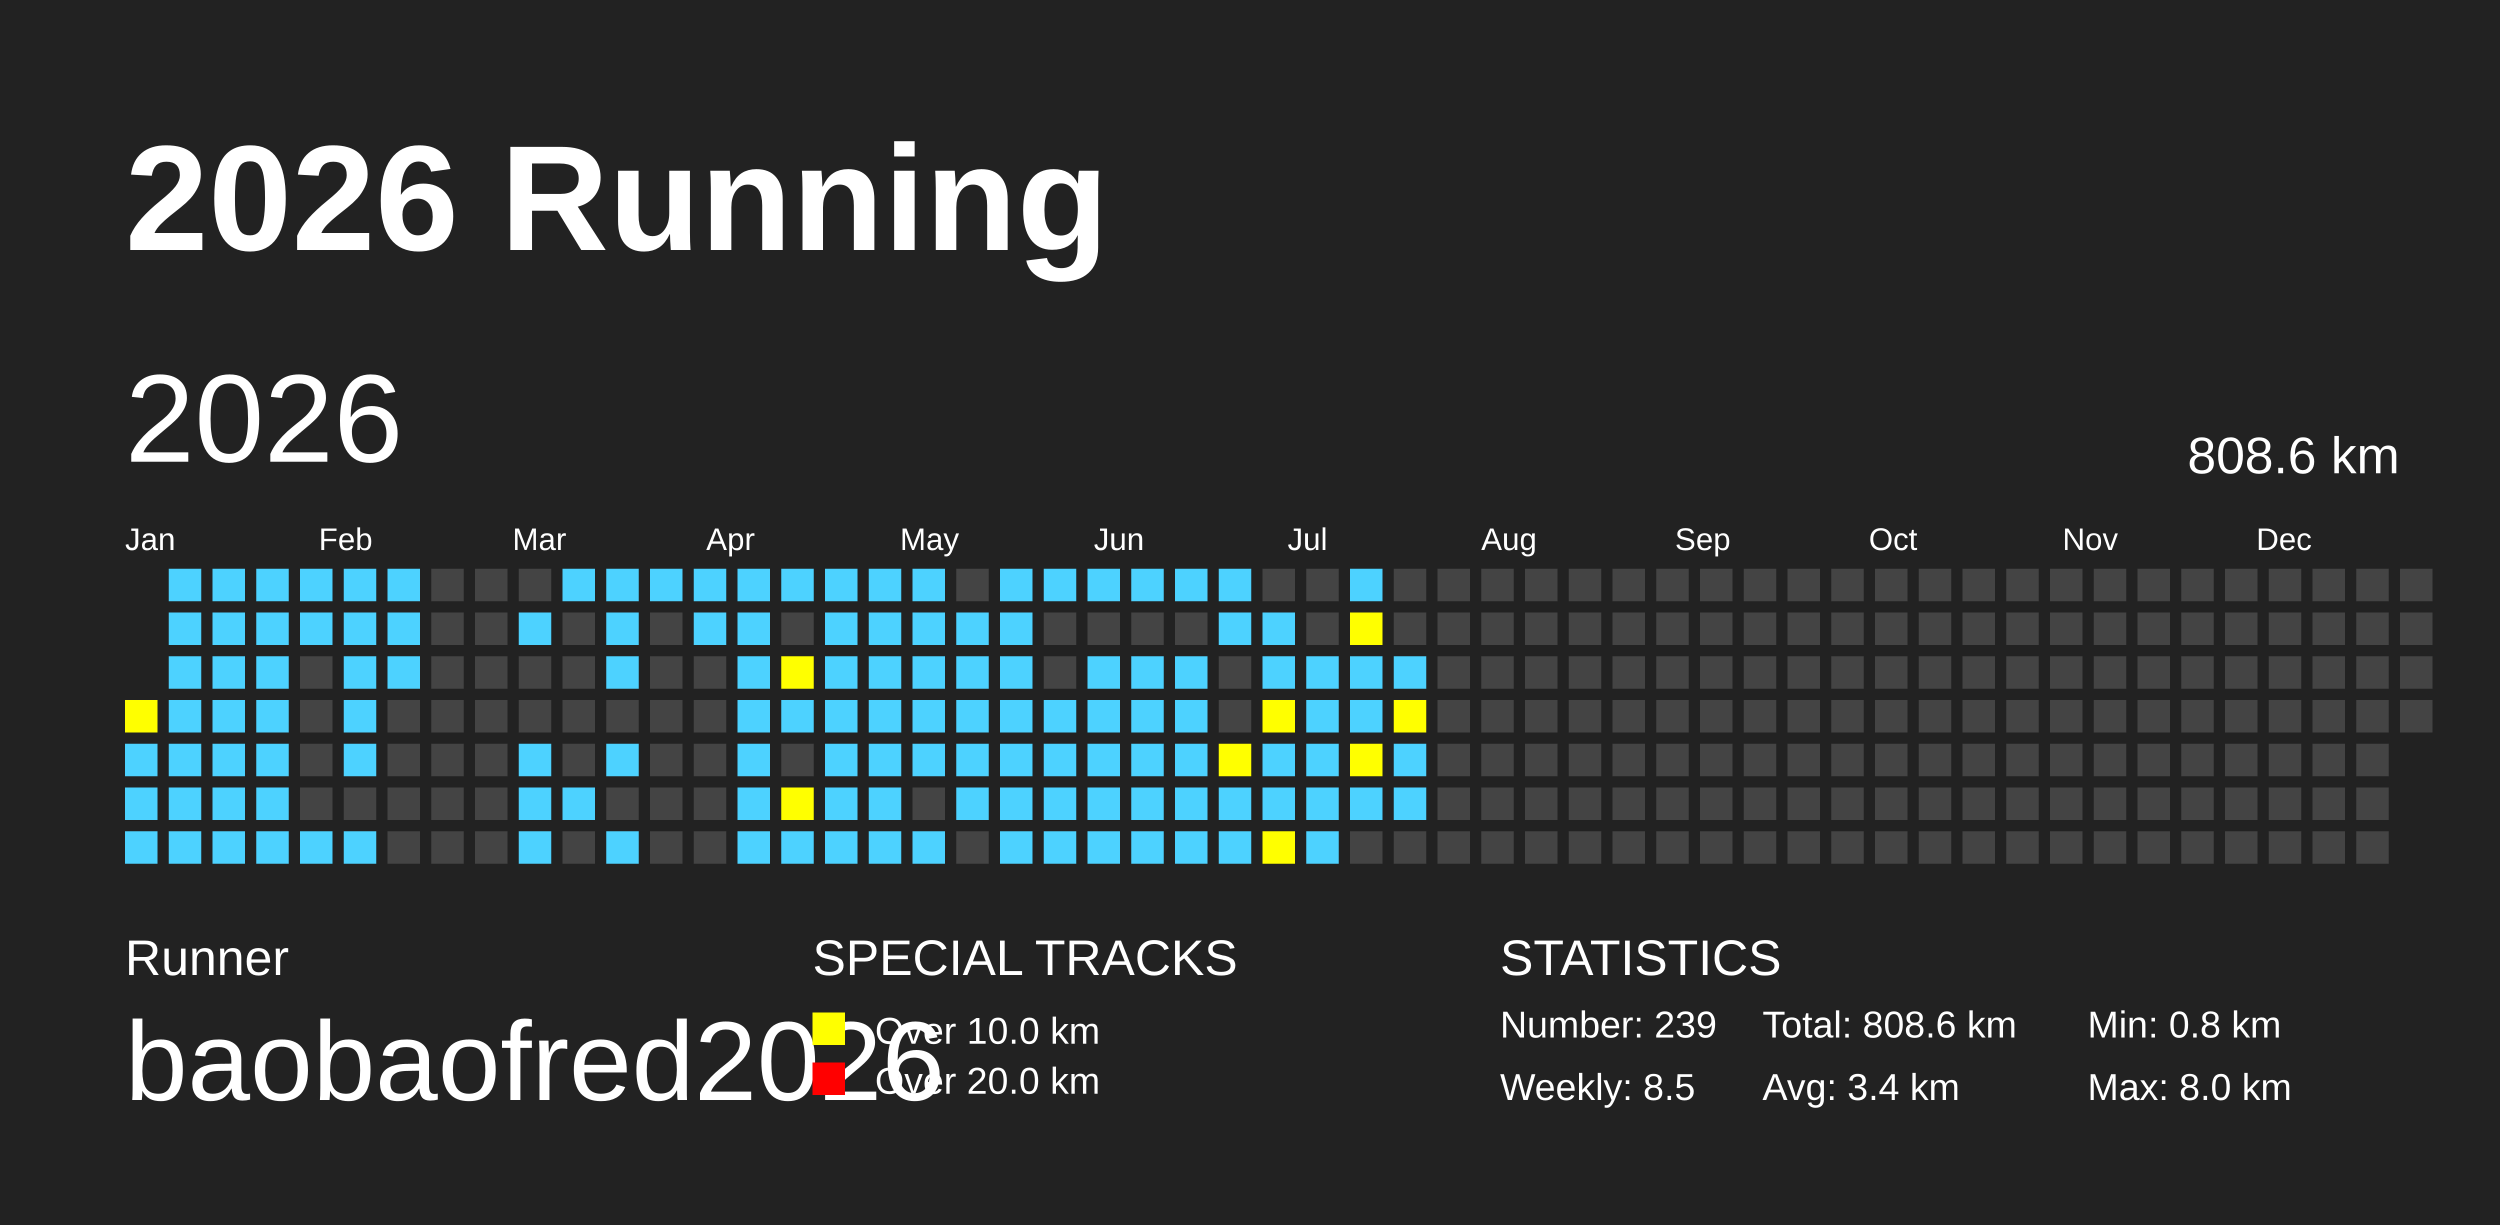
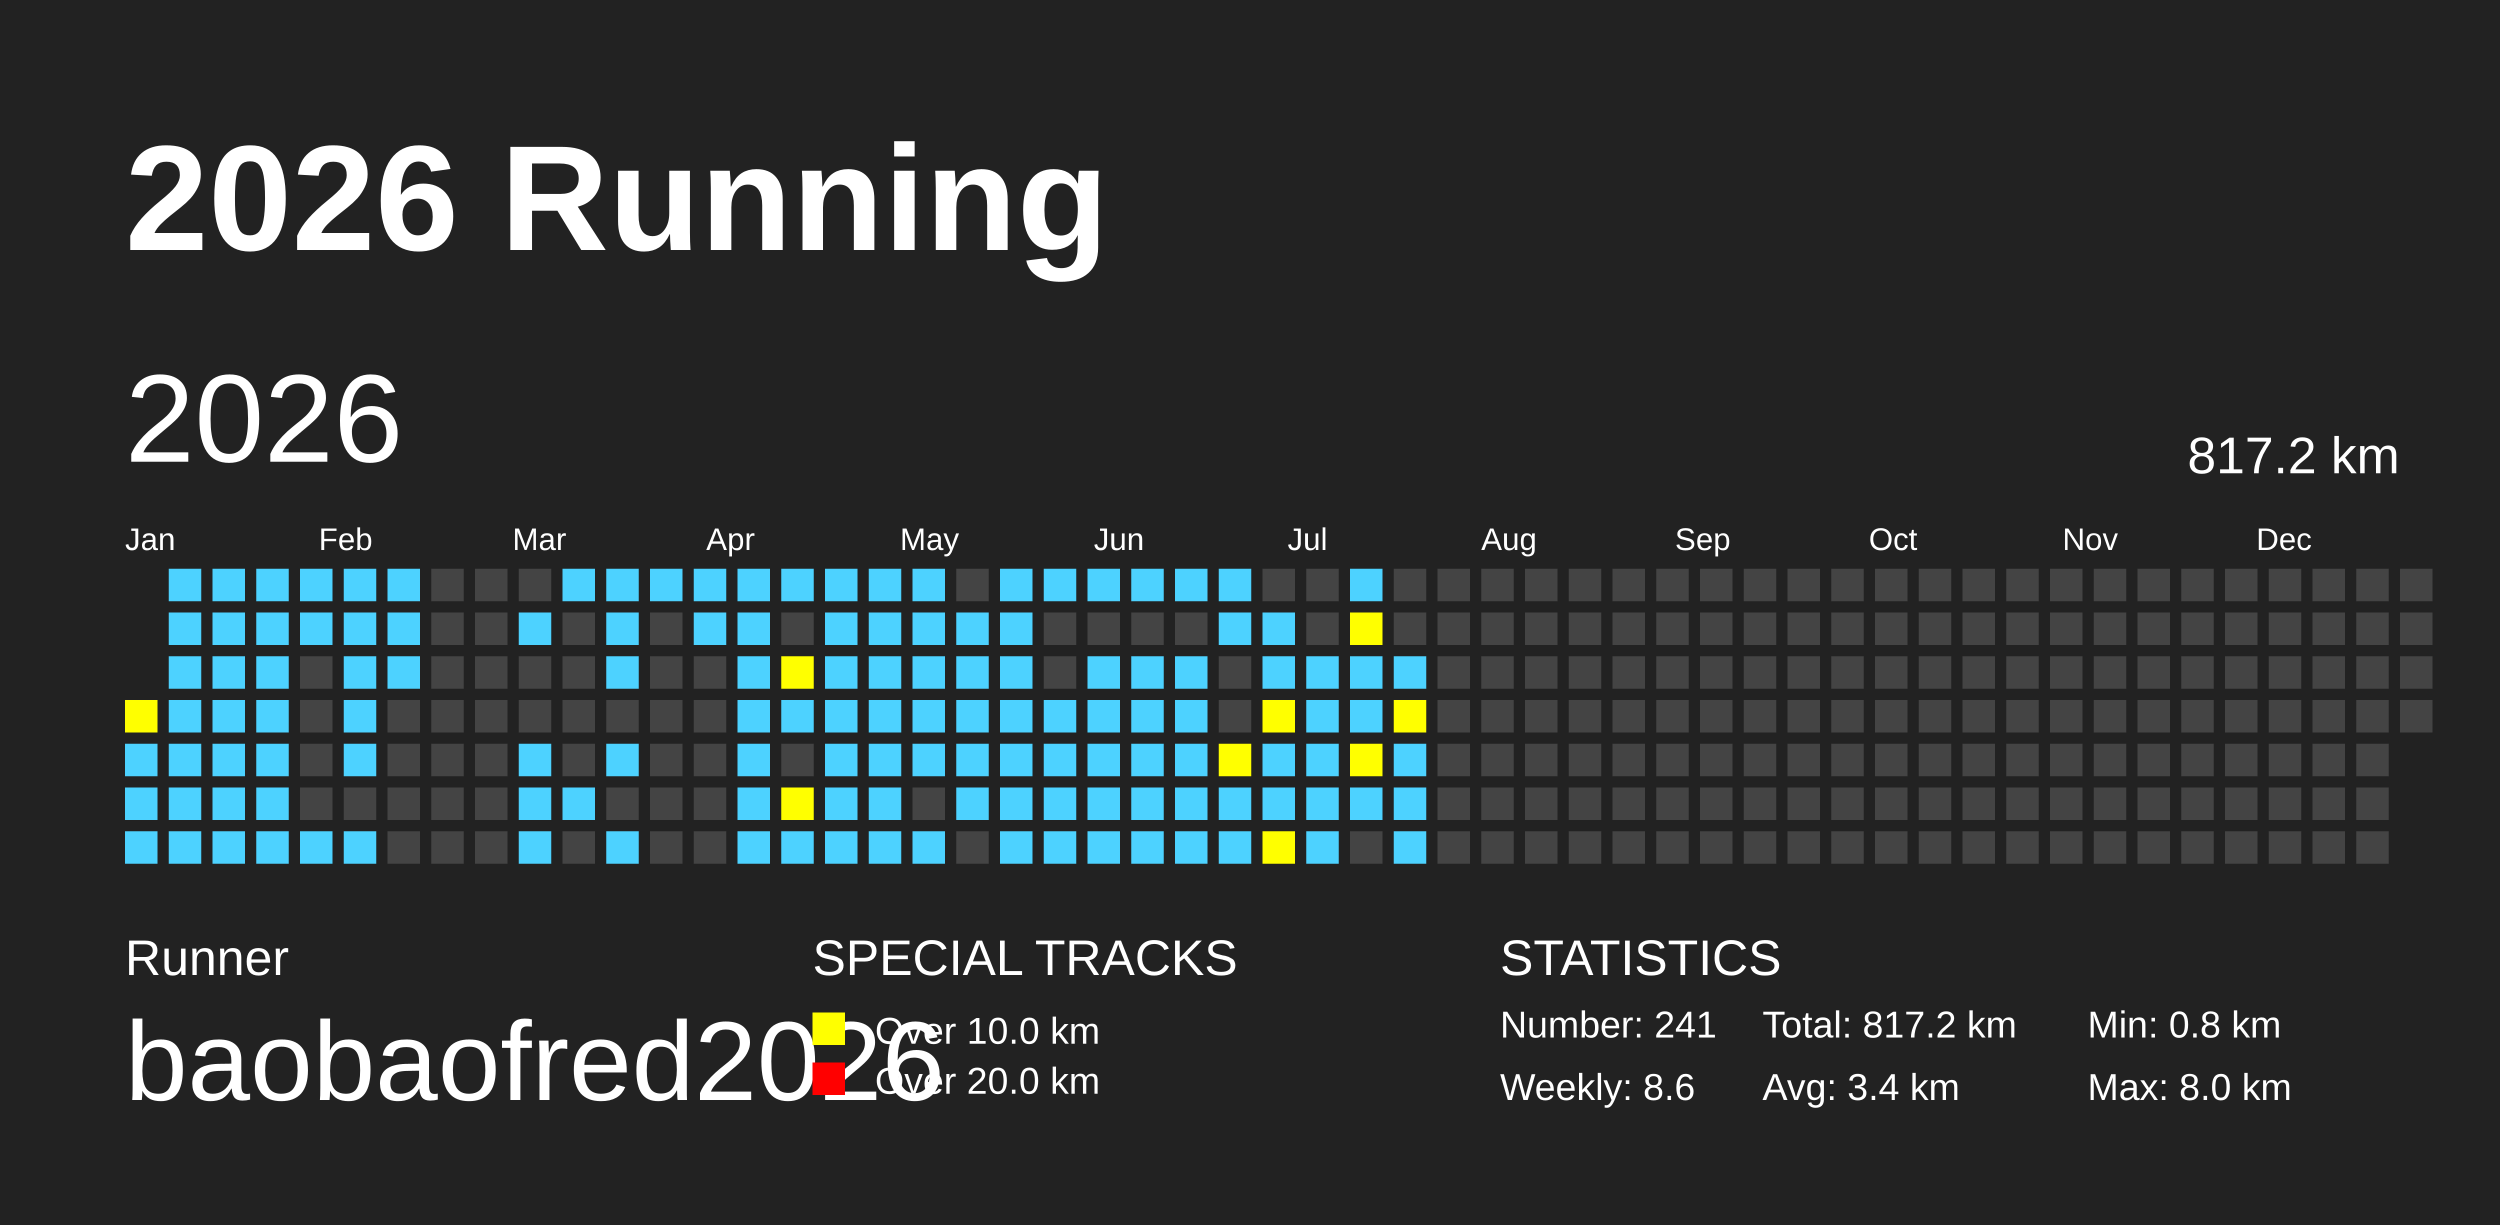
<svg xmlns="http://www.w3.org/2000/svg" baseProfile="full" height="98mm" version="1.1" viewBox="0,0,200,98" width="200mm">
  <defs />
  <rect fill="#222222" height="98" width="200" x="0" y="0" />
  <text fill="#FFFFFF" style="font-size:12px; font-family:Arial; font-weight:bold;" x="10" y="20">2026 Running</text>
  <text fill="#FFFFFF" style="font-size:4px; font-family:Arial" x="10" y="78">Runner</text>
  <text fill="#FFFFFF" style="font-size:9px; font-family:Arial" x="10" y="88">baobaofred2026</text>
  <text fill="#FFFFFF" style="font-size:4px; font-family:Arial" x="65" y="78">SPECIAL TRACKS</text>
  <rect fill="yellow" height="2.6" width="2.6" x="65" y="81" />
  <text fill="#FFFFFF" style="font-size:3px; font-family:Arial" x="70" y="83.5">Over 10.0 km</text>
  <rect fill="red" height="2.6" width="2.6" x="65" y="85" />
  <text fill="#FFFFFF" style="font-size:3px; font-family:Arial" x="70" y="87.5">Over 20.0 km</text>
  <text fill="#FFFFFF" style="font-size:4px; font-family:Arial" x="120" y="78">STATISTICS</text>
-   <text fill="#FFFFFF" style="font-size:3px; font-family:Arial" x="120" y="83">Number: 239</text>
-   <text fill="#FFFFFF" style="font-size:3px; font-family:Arial" x="120" y="88">Weekly: 8.5</text>
-   <text fill="#FFFFFF" style="font-size:3px; font-family:Arial" x="141" y="83">Total: 808.6 km</text>
+   <text fill="#FFFFFF" style="font-size:3px; font-family:Arial" x="120" y="83">Number: 241</text>
+   <text fill="#FFFFFF" style="font-size:3px; font-family:Arial" x="120" y="88">Weekly: 8.6</text>
+   <text fill="#FFFFFF" style="font-size:3px; font-family:Arial" x="141" y="83">Total: 817.2 km</text>
  <text fill="#FFFFFF" style="font-size:3px; font-family:Arial" x="141" y="88">Avg: 3.4 km</text>
  <text fill="#FFFFFF" style="font-size:3px; font-family:Arial" x="167" y="83">Min: 0.8 km</text>
  <text fill="#FFFFFF" style="font-size:3px; font-family:Arial" x="167" y="88">Max: 8.0 km</text>
  <text dominant-baseline="hanging" fill="#FFFFFF" style="font-size:10.0px; font-family:Arial;" x="10" y="30">2026</text>
-   <text dominant-baseline="hanging" fill="#FFFFFF" style="font-size:4.125px; font-family:Arial;" x="175" y="35">808.6 km</text>
+   <text dominant-baseline="hanging" fill="#FFFFFF" style="font-size:4.125px; font-family:Arial;" x="175" y="35">817.2 km</text>
  <text fill="#FFFFFF" style="font-size:2.5px; font-family:Arial" x="10.0" y="44">Jan</text>
  <text fill="#FFFFFF" style="font-size:2.5px; font-family:Arial" x="25.5" y="44">Feb</text>
  <text fill="#FFFFFF" style="font-size:2.5px; font-family:Arial" x="41.0" y="44">Mar</text>
  <text fill="#FFFFFF" style="font-size:2.5px; font-family:Arial" x="56.5" y="44">Apr</text>
  <text fill="#FFFFFF" style="font-size:2.5px; font-family:Arial" x="72.0" y="44">May</text>
  <text fill="#FFFFFF" style="font-size:2.5px; font-family:Arial" x="87.5" y="44">Jun</text>
  <text fill="#FFFFFF" style="font-size:2.5px; font-family:Arial" x="103.0" y="44">Jul</text>
  <text fill="#FFFFFF" style="font-size:2.5px; font-family:Arial" x="118.5" y="44">Aug</text>
  <text fill="#FFFFFF" style="font-size:2.5px; font-family:Arial" x="134.0" y="44">Sep</text>
  <text fill="#FFFFFF" style="font-size:2.5px; font-family:Arial" x="149.5" y="44">Oct</text>
  <text fill="#FFFFFF" style="font-size:2.5px; font-family:Arial" x="165.0" y="44">Nov</text>
  <text fill="#FFFFFF" style="font-size:2.5px; font-family:Arial" x="180.5" y="44">Dec</text>
  <rect fill="yellow" height="2.6" width="2.6" x="10.0" y="56.0" />
  <rect fill="#4DD2FF" height="2.6" width="2.6" x="10.0" y="59.5" />
  <rect fill="#4DD2FF" height="2.6" width="2.6" x="10.0" y="63.0" />
  <rect fill="#4DD2FF" height="2.6" width="2.6" x="10.0" y="66.5" />
  <rect fill="#4DD2FF" height="2.6" width="2.6" x="13.5" y="45.5" />
  <rect fill="#4DD2FF" height="2.6" width="2.6" x="13.5" y="49.0" />
  <rect fill="#4DD2FF" height="2.6" width="2.6" x="13.5" y="52.5" />
  <rect fill="#4DD2FF" height="2.6" width="2.6" x="13.5" y="56.0" />
  <rect fill="#4DD2FF" height="2.6" width="2.6" x="13.5" y="59.5" />
  <rect fill="#4DD2FF" height="2.6" width="2.6" x="13.5" y="63.0" />
  <rect fill="#4DD2FF" height="2.6" width="2.6" x="13.5" y="66.5" />
  <rect fill="#4DD2FF" height="2.6" width="2.6" x="17.0" y="45.5" />
  <rect fill="#4DD2FF" height="2.6" width="2.6" x="17.0" y="49.0" />
  <rect fill="#4DD2FF" height="2.6" width="2.6" x="17.0" y="52.5" />
  <rect fill="#4DD2FF" height="2.6" width="2.6" x="17.0" y="56.0" />
  <rect fill="#4DD2FF" height="2.6" width="2.6" x="17.0" y="59.5" />
  <rect fill="#4DD2FF" height="2.6" width="2.6" x="17.0" y="63.0" />
  <rect fill="#4DD2FF" height="2.6" width="2.6" x="17.0" y="66.5" />
  <rect fill="#4DD2FF" height="2.6" width="2.6" x="20.5" y="45.5" />
  <rect fill="#4DD2FF" height="2.6" width="2.6" x="20.5" y="49.0" />
  <rect fill="#4DD2FF" height="2.6" width="2.6" x="20.5" y="52.5" />
  <rect fill="#4DD2FF" height="2.6" width="2.6" x="20.5" y="56.0" />
  <rect fill="#4DD2FF" height="2.6" width="2.6" x="20.5" y="59.5" />
  <rect fill="#4DD2FF" height="2.6" width="2.6" x="20.5" y="63.0" />
  <rect fill="#4DD2FF" height="2.6" width="2.6" x="20.5" y="66.5" />
  <rect fill="#4DD2FF" height="2.6" width="2.6" x="24.0" y="45.5" />
  <rect fill="#4DD2FF" height="2.6" width="2.6" x="24.0" y="49.0" />
  <rect fill="#444444" height="2.6" width="2.6" x="24.0" y="52.5" />
  <rect fill="#444444" height="2.6" width="2.6" x="24.0" y="56.0" />
  <rect fill="#444444" height="2.6" width="2.6" x="24.0" y="59.5" />
  <rect fill="#444444" height="2.6" width="2.6" x="24.0" y="63.0" />
  <rect fill="#4DD2FF" height="2.6" width="2.6" x="24.0" y="66.5" />
  <rect fill="#4DD2FF" height="2.6" width="2.6" x="27.5" y="45.5" />
  <rect fill="#4DD2FF" height="2.6" width="2.6" x="27.5" y="49.0" />
  <rect fill="#4DD2FF" height="2.6" width="2.6" x="27.5" y="52.5" />
  <rect fill="#4DD2FF" height="2.6" width="2.6" x="27.5" y="56.0" />
  <rect fill="#4DD2FF" height="2.6" width="2.6" x="27.5" y="59.5" />
  <rect fill="#444444" height="2.6" width="2.6" x="27.5" y="63.0" />
  <rect fill="#4DD2FF" height="2.6" width="2.6" x="27.5" y="66.5" />
  <rect fill="#4DD2FF" height="2.6" width="2.6" x="31.0" y="45.5" />
  <rect fill="#4DD2FF" height="2.6" width="2.6" x="31.0" y="49.0" />
  <rect fill="#4DD2FF" height="2.6" width="2.6" x="31.0" y="52.5" />
  <rect fill="#444444" height="2.6" width="2.6" x="31.0" y="56.0" />
  <rect fill="#444444" height="2.6" width="2.6" x="31.0" y="59.5" />
  <rect fill="#444444" height="2.6" width="2.6" x="31.0" y="63.0" />
  <rect fill="#444444" height="2.6" width="2.6" x="31.0" y="66.5" />
  <rect fill="#444444" height="2.6" width="2.6" x="34.5" y="45.5" />
  <rect fill="#444444" height="2.6" width="2.6" x="34.5" y="49.0" />
  <rect fill="#444444" height="2.6" width="2.6" x="34.5" y="52.5" />
  <rect fill="#444444" height="2.6" width="2.6" x="34.5" y="56.0" />
  <rect fill="#444444" height="2.6" width="2.6" x="34.5" y="59.5" />
  <rect fill="#444444" height="2.6" width="2.6" x="34.5" y="63.0" />
  <rect fill="#444444" height="2.6" width="2.6" x="34.5" y="66.5" />
  <rect fill="#444444" height="2.6" width="2.6" x="38.0" y="45.5" />
  <rect fill="#444444" height="2.6" width="2.6" x="38.0" y="49.0" />
  <rect fill="#444444" height="2.6" width="2.6" x="38.0" y="52.5" />
  <rect fill="#444444" height="2.6" width="2.6" x="38.0" y="56.0" />
  <rect fill="#444444" height="2.6" width="2.6" x="38.0" y="59.5" />
  <rect fill="#444444" height="2.6" width="2.6" x="38.0" y="63.0" />
  <rect fill="#444444" height="2.6" width="2.6" x="38.0" y="66.5" />
  <rect fill="#444444" height="2.6" width="2.6" x="41.5" y="45.5" />
  <rect fill="#4DD2FF" height="2.6" width="2.6" x="41.5" y="49.0" />
  <rect fill="#444444" height="2.6" width="2.6" x="41.5" y="52.5" />
  <rect fill="#444444" height="2.6" width="2.6" x="41.5" y="56.0" />
  <rect fill="#4DD2FF" height="2.6" width="2.6" x="41.5" y="59.5" />
  <rect fill="#4DD2FF" height="2.6" width="2.6" x="41.5" y="63.0" />
  <rect fill="#4DD2FF" height="2.6" width="2.6" x="41.5" y="66.5" />
  <rect fill="#4DD2FF" height="2.6" width="2.6" x="45.0" y="45.5" />
  <rect fill="#444444" height="2.6" width="2.6" x="45.0" y="49.0" />
  <rect fill="#444444" height="2.6" width="2.6" x="45.0" y="52.5" />
  <rect fill="#444444" height="2.6" width="2.6" x="45.0" y="56.0" />
  <rect fill="#444444" height="2.6" width="2.6" x="45.0" y="59.5" />
  <rect fill="#4DD2FF" height="2.6" width="2.6" x="45.0" y="63.0" />
  <rect fill="#444444" height="2.6" width="2.6" x="45.0" y="66.5" />
  <rect fill="#4DD2FF" height="2.6" width="2.6" x="48.5" y="45.5" />
  <rect fill="#4DD2FF" height="2.6" width="2.6" x="48.5" y="49.0" />
  <rect fill="#4DD2FF" height="2.6" width="2.6" x="48.5" y="52.5" />
  <rect fill="#444444" height="2.6" width="2.6" x="48.5" y="56.0" />
  <rect fill="#4DD2FF" height="2.6" width="2.6" x="48.5" y="59.5" />
  <rect fill="#444444" height="2.6" width="2.6" x="48.5" y="63.0" />
  <rect fill="#4DD2FF" height="2.6" width="2.6" x="48.5" y="66.5" />
  <rect fill="#4DD2FF" height="2.6" width="2.6" x="52.0" y="45.5" />
  <rect fill="#444444" height="2.6" width="2.6" x="52.0" y="49.0" />
  <rect fill="#444444" height="2.6" width="2.6" x="52.0" y="52.5" />
  <rect fill="#444444" height="2.6" width="2.6" x="52.0" y="56.0" />
  <rect fill="#444444" height="2.6" width="2.6" x="52.0" y="59.5" />
  <rect fill="#444444" height="2.6" width="2.6" x="52.0" y="63.0" />
  <rect fill="#444444" height="2.6" width="2.6" x="52.0" y="66.5" />
  <rect fill="#4DD2FF" height="2.6" width="2.6" x="55.5" y="45.5" />
  <rect fill="#4DD2FF" height="2.6" width="2.6" x="55.5" y="49.0" />
  <rect fill="#444444" height="2.6" width="2.6" x="55.5" y="52.5" />
  <rect fill="#444444" height="2.6" width="2.6" x="55.5" y="56.0" />
  <rect fill="#444444" height="2.6" width="2.6" x="55.5" y="59.5" />
  <rect fill="#444444" height="2.6" width="2.6" x="55.5" y="63.0" />
  <rect fill="#444444" height="2.6" width="2.6" x="55.5" y="66.5" />
  <rect fill="#4DD2FF" height="2.6" width="2.6" x="59.0" y="45.5" />
  <rect fill="#4DD2FF" height="2.6" width="2.6" x="59.0" y="49.0" />
  <rect fill="#4DD2FF" height="2.6" width="2.6" x="59.0" y="52.5" />
  <rect fill="#4DD2FF" height="2.6" width="2.6" x="59.0" y="56.0" />
  <rect fill="#4DD2FF" height="2.6" width="2.6" x="59.0" y="59.5" />
  <rect fill="#4DD2FF" height="2.6" width="2.6" x="59.0" y="63.0" />
  <rect fill="#4DD2FF" height="2.6" width="2.6" x="59.0" y="66.5" />
  <rect fill="#4DD2FF" height="2.6" width="2.6" x="62.5" y="45.5" />
  <rect fill="#444444" height="2.6" width="2.6" x="62.5" y="49.0" />
  <rect fill="yellow" height="2.6" width="2.6" x="62.5" y="52.5" />
  <rect fill="#4DD2FF" height="2.6" width="2.6" x="62.5" y="56.0" />
  <rect fill="#444444" height="2.6" width="2.6" x="62.5" y="59.5" />
  <rect fill="yellow" height="2.6" width="2.6" x="62.5" y="63.0" />
  <rect fill="#4DD2FF" height="2.6" width="2.6" x="62.5" y="66.5" />
  <rect fill="#4DD2FF" height="2.6" width="2.6" x="66.0" y="45.5" />
  <rect fill="#4DD2FF" height="2.6" width="2.6" x="66.0" y="49.0" />
  <rect fill="#4DD2FF" height="2.6" width="2.6" x="66.0" y="52.5" />
  <rect fill="#4DD2FF" height="2.6" width="2.6" x="66.0" y="56.0" />
  <rect fill="#4DD2FF" height="2.6" width="2.6" x="66.0" y="59.5" />
  <rect fill="#4DD2FF" height="2.6" width="2.6" x="66.0" y="63.0" />
  <rect fill="#4DD2FF" height="2.6" width="2.6" x="66.0" y="66.5" />
  <rect fill="#4DD2FF" height="2.6" width="2.6" x="69.5" y="45.5" />
  <rect fill="#4DD2FF" height="2.6" width="2.6" x="69.5" y="49.0" />
  <rect fill="#4DD2FF" height="2.6" width="2.6" x="69.5" y="52.5" />
  <rect fill="#4DD2FF" height="2.6" width="2.6" x="69.5" y="56.0" />
  <rect fill="#4DD2FF" height="2.6" width="2.6" x="69.5" y="59.5" />
  <rect fill="#4DD2FF" height="2.6" width="2.6" x="69.5" y="63.0" />
  <rect fill="#4DD2FF" height="2.6" width="2.6" x="69.5" y="66.5" />
  <rect fill="#4DD2FF" height="2.6" width="2.6" x="73.0" y="45.5" />
  <rect fill="#4DD2FF" height="2.6" width="2.6" x="73.0" y="49.0" />
  <rect fill="#4DD2FF" height="2.6" width="2.6" x="73.0" y="52.5" />
  <rect fill="#4DD2FF" height="2.6" width="2.6" x="73.0" y="56.0" />
  <rect fill="#4DD2FF" height="2.6" width="2.6" x="73.0" y="59.5" />
  <rect fill="#444444" height="2.6" width="2.6" x="73.0" y="63.0" />
  <rect fill="#4DD2FF" height="2.6" width="2.6" x="73.0" y="66.5" />
  <rect fill="#444444" height="2.6" width="2.6" x="76.5" y="45.5" />
  <rect fill="#4DD2FF" height="2.6" width="2.6" x="76.5" y="49.0" />
  <rect fill="#4DD2FF" height="2.6" width="2.6" x="76.5" y="52.5" />
  <rect fill="#4DD2FF" height="2.6" width="2.6" x="76.5" y="56.0" />
  <rect fill="#4DD2FF" height="2.6" width="2.6" x="76.5" y="59.5" />
  <rect fill="#4DD2FF" height="2.6" width="2.6" x="76.5" y="63.0" />
  <rect fill="#444444" height="2.6" width="2.6" x="76.5" y="66.5" />
  <rect fill="#4DD2FF" height="2.6" width="2.6" x="80.0" y="45.5" />
  <rect fill="#4DD2FF" height="2.6" width="2.6" x="80.0" y="49.0" />
  <rect fill="#4DD2FF" height="2.6" width="2.6" x="80.0" y="52.5" />
  <rect fill="#4DD2FF" height="2.6" width="2.6" x="80.0" y="56.0" />
  <rect fill="#4DD2FF" height="2.6" width="2.6" x="80.0" y="59.5" />
  <rect fill="#4DD2FF" height="2.6" width="2.6" x="80.0" y="63.0" />
  <rect fill="#4DD2FF" height="2.6" width="2.6" x="80.0" y="66.5" />
  <rect fill="#4DD2FF" height="2.6" width="2.6" x="83.5" y="45.5" />
  <rect fill="#444444" height="2.6" width="2.6" x="83.5" y="49.0" />
  <rect fill="#444444" height="2.6" width="2.6" x="83.5" y="52.5" />
  <rect fill="#4DD2FF" height="2.6" width="2.6" x="83.5" y="56.0" />
  <rect fill="#4DD2FF" height="2.6" width="2.6" x="83.5" y="59.5" />
  <rect fill="#4DD2FF" height="2.6" width="2.6" x="83.5" y="63.0" />
  <rect fill="#4DD2FF" height="2.6" width="2.6" x="83.5" y="66.5" />
  <rect fill="#4DD2FF" height="2.6" width="2.6" x="87.0" y="45.5" />
  <rect fill="#444444" height="2.6" width="2.6" x="87.0" y="49.0" />
  <rect fill="#4DD2FF" height="2.6" width="2.6" x="87.0" y="52.5" />
  <rect fill="#4DD2FF" height="2.6" width="2.6" x="87.0" y="56.0" />
  <rect fill="#4DD2FF" height="2.6" width="2.6" x="87.0" y="59.5" />
  <rect fill="#4DD2FF" height="2.6" width="2.6" x="87.0" y="63.0" />
  <rect fill="#4DD2FF" height="2.6" width="2.6" x="87.0" y="66.5" />
  <rect fill="#4DD2FF" height="2.6" width="2.6" x="90.5" y="45.5" />
  <rect fill="#444444" height="2.6" width="2.6" x="90.5" y="49.0" />
  <rect fill="#4DD2FF" height="2.6" width="2.6" x="90.5" y="52.5" />
  <rect fill="#4DD2FF" height="2.6" width="2.6" x="90.5" y="56.0" />
  <rect fill="#4DD2FF" height="2.6" width="2.6" x="90.5" y="59.5" />
  <rect fill="#4DD2FF" height="2.6" width="2.6" x="90.5" y="63.0" />
  <rect fill="#4DD2FF" height="2.6" width="2.6" x="90.5" y="66.5" />
  <rect fill="#4DD2FF" height="2.6" width="2.6" x="94.0" y="45.5" />
  <rect fill="#444444" height="2.6" width="2.6" x="94.0" y="49.0" />
  <rect fill="#4DD2FF" height="2.6" width="2.6" x="94.0" y="52.5" />
  <rect fill="#4DD2FF" height="2.6" width="2.6" x="94.0" y="56.0" />
  <rect fill="#4DD2FF" height="2.6" width="2.6" x="94.0" y="59.5" />
  <rect fill="#4DD2FF" height="2.6" width="2.6" x="94.0" y="63.0" />
  <rect fill="#4DD2FF" height="2.6" width="2.6" x="94.0" y="66.5" />
  <rect fill="#4DD2FF" height="2.6" width="2.6" x="97.5" y="45.5" />
  <rect fill="#4DD2FF" height="2.6" width="2.6" x="97.5" y="49.0" />
  <rect fill="#444444" height="2.6" width="2.6" x="97.5" y="52.5" />
  <rect fill="#444444" height="2.6" width="2.6" x="97.5" y="56.0" />
  <rect fill="yellow" height="2.6" width="2.6" x="97.5" y="59.5" />
  <rect fill="#4DD2FF" height="2.6" width="2.6" x="97.5" y="63.0" />
  <rect fill="#4DD2FF" height="2.6" width="2.6" x="97.5" y="66.5" />
  <rect fill="#444444" height="2.6" width="2.6" x="101.0" y="45.5" />
  <rect fill="#4DD2FF" height="2.6" width="2.6" x="101.0" y="49.0" />
  <rect fill="#4DD2FF" height="2.6" width="2.6" x="101.0" y="52.5" />
  <rect fill="yellow" height="2.6" width="2.6" x="101.0" y="56.0" />
  <rect fill="#4DD2FF" height="2.6" width="2.6" x="101.0" y="59.5" />
  <rect fill="#4DD2FF" height="2.6" width="2.6" x="101.0" y="63.0" />
  <rect fill="yellow" height="2.6" width="2.6" x="101.0" y="66.5" />
  <rect fill="#444444" height="2.6" width="2.6" x="104.5" y="45.5" />
  <rect fill="#444444" height="2.6" width="2.6" x="104.5" y="49.0" />
  <rect fill="#4DD2FF" height="2.6" width="2.6" x="104.5" y="52.5" />
  <rect fill="#4DD2FF" height="2.6" width="2.6" x="104.5" y="56.0" />
  <rect fill="#4DD2FF" height="2.6" width="2.6" x="104.5" y="59.5" />
  <rect fill="#4DD2FF" height="2.6" width="2.6" x="104.5" y="63.0" />
  <rect fill="#4DD2FF" height="2.6" width="2.6" x="104.5" y="66.5" />
  <rect fill="#4DD2FF" height="2.6" width="2.6" x="108.0" y="45.5" />
  <rect fill="yellow" height="2.6" width="2.6" x="108.0" y="49.0" />
  <rect fill="#4DD2FF" height="2.6" width="2.6" x="108.0" y="52.5" />
  <rect fill="#4DD2FF" height="2.6" width="2.6" x="108.0" y="56.0" />
  <rect fill="yellow" height="2.6" width="2.6" x="108.0" y="59.5" />
  <rect fill="#4DD2FF" height="2.6" width="2.6" x="108.0" y="63.0" />
  <rect fill="#444444" height="2.6" width="2.6" x="108.0" y="66.5" />
  <rect fill="#444444" height="2.6" width="2.6" x="111.5" y="45.5" />
  <rect fill="#444444" height="2.6" width="2.6" x="111.5" y="49.0" />
  <rect fill="#4DD2FF" height="2.6" width="2.6" x="111.5" y="52.5" />
  <rect fill="yellow" height="2.6" width="2.6" x="111.5" y="56.0" />
  <rect fill="#4DD2FF" height="2.6" width="2.6" x="111.5" y="59.5" />
  <rect fill="#4DD2FF" height="2.6" width="2.6" x="111.5" y="63.0" />
-   <rect fill="#444444" height="2.6" width="2.6" x="111.5" y="66.5" />
+   <rect fill="#4DD2FF" height="2.6" width="2.6" x="111.5" y="66.5" />
  <rect fill="#444444" height="2.6" width="2.6" x="115.0" y="45.5" />
  <rect fill="#444444" height="2.6" width="2.6" x="115.0" y="49.0" />
  <rect fill="#444444" height="2.6" width="2.6" x="115.0" y="52.5" />
  <rect fill="#444444" height="2.6" width="2.6" x="115.0" y="56.0" />
  <rect fill="#444444" height="2.6" width="2.6" x="115.0" y="59.5" />
  <rect fill="#444444" height="2.6" width="2.6" x="115.0" y="63.0" />
  <rect fill="#444444" height="2.6" width="2.6" x="115.0" y="66.5" />
  <rect fill="#444444" height="2.6" width="2.6" x="118.5" y="45.5" />
  <rect fill="#444444" height="2.6" width="2.6" x="118.5" y="49.0" />
  <rect fill="#444444" height="2.6" width="2.6" x="118.5" y="52.5" />
  <rect fill="#444444" height="2.6" width="2.6" x="118.5" y="56.0" />
  <rect fill="#444444" height="2.6" width="2.6" x="118.5" y="59.5" />
  <rect fill="#444444" height="2.6" width="2.6" x="118.5" y="63.0" />
  <rect fill="#444444" height="2.6" width="2.6" x="118.5" y="66.5" />
  <rect fill="#444444" height="2.6" width="2.6" x="122.0" y="45.5" />
  <rect fill="#444444" height="2.6" width="2.6" x="122.0" y="49.0" />
  <rect fill="#444444" height="2.6" width="2.6" x="122.0" y="52.5" />
  <rect fill="#444444" height="2.6" width="2.6" x="122.0" y="56.0" />
  <rect fill="#444444" height="2.6" width="2.6" x="122.0" y="59.5" />
  <rect fill="#444444" height="2.6" width="2.6" x="122.0" y="63.0" />
  <rect fill="#444444" height="2.6" width="2.6" x="122.0" y="66.5" />
  <rect fill="#444444" height="2.6" width="2.6" x="125.5" y="45.5" />
  <rect fill="#444444" height="2.6" width="2.6" x="125.5" y="49.0" />
  <rect fill="#444444" height="2.6" width="2.6" x="125.5" y="52.5" />
  <rect fill="#444444" height="2.6" width="2.6" x="125.5" y="56.0" />
  <rect fill="#444444" height="2.6" width="2.6" x="125.5" y="59.5" />
  <rect fill="#444444" height="2.6" width="2.6" x="125.5" y="63.0" />
  <rect fill="#444444" height="2.6" width="2.6" x="125.5" y="66.5" />
  <rect fill="#444444" height="2.6" width="2.6" x="129.0" y="45.5" />
  <rect fill="#444444" height="2.6" width="2.6" x="129.0" y="49.0" />
  <rect fill="#444444" height="2.6" width="2.6" x="129.0" y="52.5" />
  <rect fill="#444444" height="2.6" width="2.6" x="129.0" y="56.0" />
  <rect fill="#444444" height="2.6" width="2.6" x="129.0" y="59.5" />
  <rect fill="#444444" height="2.6" width="2.6" x="129.0" y="63.0" />
  <rect fill="#444444" height="2.6" width="2.6" x="129.0" y="66.5" />
  <rect fill="#444444" height="2.6" width="2.6" x="132.5" y="45.5" />
  <rect fill="#444444" height="2.6" width="2.6" x="132.5" y="49.0" />
  <rect fill="#444444" height="2.6" width="2.6" x="132.5" y="52.5" />
  <rect fill="#444444" height="2.6" width="2.6" x="132.5" y="56.0" />
  <rect fill="#444444" height="2.6" width="2.6" x="132.5" y="59.5" />
  <rect fill="#444444" height="2.6" width="2.6" x="132.5" y="63.0" />
  <rect fill="#444444" height="2.6" width="2.6" x="132.5" y="66.5" />
  <rect fill="#444444" height="2.6" width="2.6" x="136.0" y="45.5" />
  <rect fill="#444444" height="2.6" width="2.6" x="136.0" y="49.0" />
  <rect fill="#444444" height="2.6" width="2.6" x="136.0" y="52.5" />
  <rect fill="#444444" height="2.6" width="2.6" x="136.0" y="56.0" />
  <rect fill="#444444" height="2.6" width="2.6" x="136.0" y="59.5" />
  <rect fill="#444444" height="2.6" width="2.6" x="136.0" y="63.0" />
  <rect fill="#444444" height="2.6" width="2.6" x="136.0" y="66.5" />
  <rect fill="#444444" height="2.6" width="2.6" x="139.5" y="45.5" />
  <rect fill="#444444" height="2.6" width="2.6" x="139.5" y="49.0" />
  <rect fill="#444444" height="2.6" width="2.6" x="139.5" y="52.5" />
  <rect fill="#444444" height="2.6" width="2.6" x="139.5" y="56.0" />
  <rect fill="#444444" height="2.6" width="2.6" x="139.5" y="59.5" />
  <rect fill="#444444" height="2.6" width="2.6" x="139.5" y="63.0" />
  <rect fill="#444444" height="2.6" width="2.6" x="139.5" y="66.5" />
  <rect fill="#444444" height="2.6" width="2.6" x="143.0" y="45.5" />
  <rect fill="#444444" height="2.6" width="2.6" x="143.0" y="49.0" />
  <rect fill="#444444" height="2.6" width="2.6" x="143.0" y="52.5" />
  <rect fill="#444444" height="2.6" width="2.6" x="143.0" y="56.0" />
  <rect fill="#444444" height="2.6" width="2.6" x="143.0" y="59.5" />
  <rect fill="#444444" height="2.6" width="2.6" x="143.0" y="63.0" />
  <rect fill="#444444" height="2.6" width="2.6" x="143.0" y="66.5" />
  <rect fill="#444444" height="2.6" width="2.6" x="146.5" y="45.5" />
  <rect fill="#444444" height="2.6" width="2.6" x="146.5" y="49.0" />
  <rect fill="#444444" height="2.6" width="2.6" x="146.5" y="52.5" />
  <rect fill="#444444" height="2.6" width="2.6" x="146.5" y="56.0" />
  <rect fill="#444444" height="2.6" width="2.6" x="146.5" y="59.5" />
  <rect fill="#444444" height="2.6" width="2.6" x="146.5" y="63.0" />
  <rect fill="#444444" height="2.6" width="2.6" x="146.5" y="66.5" />
  <rect fill="#444444" height="2.6" width="2.6" x="150.0" y="45.5" />
  <rect fill="#444444" height="2.6" width="2.6" x="150.0" y="49.0" />
  <rect fill="#444444" height="2.6" width="2.6" x="150.0" y="52.5" />
  <rect fill="#444444" height="2.6" width="2.6" x="150.0" y="56.0" />
  <rect fill="#444444" height="2.6" width="2.6" x="150.0" y="59.5" />
  <rect fill="#444444" height="2.6" width="2.6" x="150.0" y="63.0" />
  <rect fill="#444444" height="2.6" width="2.6" x="150.0" y="66.5" />
  <rect fill="#444444" height="2.6" width="2.6" x="153.5" y="45.5" />
  <rect fill="#444444" height="2.6" width="2.6" x="153.5" y="49.0" />
  <rect fill="#444444" height="2.6" width="2.6" x="153.5" y="52.5" />
  <rect fill="#444444" height="2.6" width="2.6" x="153.5" y="56.0" />
  <rect fill="#444444" height="2.6" width="2.6" x="153.5" y="59.5" />
  <rect fill="#444444" height="2.6" width="2.6" x="153.5" y="63.0" />
  <rect fill="#444444" height="2.6" width="2.6" x="153.5" y="66.5" />
  <rect fill="#444444" height="2.6" width="2.6" x="157.0" y="45.5" />
  <rect fill="#444444" height="2.6" width="2.6" x="157.0" y="49.0" />
  <rect fill="#444444" height="2.6" width="2.6" x="157.0" y="52.5" />
  <rect fill="#444444" height="2.6" width="2.6" x="157.0" y="56.0" />
  <rect fill="#444444" height="2.6" width="2.6" x="157.0" y="59.5" />
  <rect fill="#444444" height="2.6" width="2.6" x="157.0" y="63.0" />
  <rect fill="#444444" height="2.6" width="2.6" x="157.0" y="66.5" />
  <rect fill="#444444" height="2.6" width="2.6" x="160.5" y="45.5" />
  <rect fill="#444444" height="2.6" width="2.6" x="160.5" y="49.0" />
  <rect fill="#444444" height="2.6" width="2.6" x="160.5" y="52.5" />
  <rect fill="#444444" height="2.6" width="2.6" x="160.5" y="56.0" />
  <rect fill="#444444" height="2.6" width="2.6" x="160.5" y="59.5" />
  <rect fill="#444444" height="2.6" width="2.6" x="160.5" y="63.0" />
  <rect fill="#444444" height="2.6" width="2.6" x="160.5" y="66.5" />
  <rect fill="#444444" height="2.6" width="2.6" x="164.0" y="45.5" />
  <rect fill="#444444" height="2.6" width="2.6" x="164.0" y="49.0" />
  <rect fill="#444444" height="2.6" width="2.6" x="164.0" y="52.5" />
  <rect fill="#444444" height="2.6" width="2.6" x="164.0" y="56.0" />
  <rect fill="#444444" height="2.6" width="2.6" x="164.0" y="59.5" />
  <rect fill="#444444" height="2.6" width="2.6" x="164.0" y="63.0" />
  <rect fill="#444444" height="2.6" width="2.6" x="164.0" y="66.5" />
  <rect fill="#444444" height="2.6" width="2.6" x="167.5" y="45.5" />
  <rect fill="#444444" height="2.6" width="2.6" x="167.5" y="49.0" />
  <rect fill="#444444" height="2.6" width="2.6" x="167.5" y="52.5" />
  <rect fill="#444444" height="2.6" width="2.6" x="167.5" y="56.0" />
  <rect fill="#444444" height="2.6" width="2.6" x="167.5" y="59.5" />
  <rect fill="#444444" height="2.6" width="2.6" x="167.5" y="63.0" />
  <rect fill="#444444" height="2.6" width="2.6" x="167.5" y="66.5" />
  <rect fill="#444444" height="2.6" width="2.6" x="171.0" y="45.5" />
  <rect fill="#444444" height="2.6" width="2.6" x="171.0" y="49.0" />
  <rect fill="#444444" height="2.6" width="2.6" x="171.0" y="52.5" />
  <rect fill="#444444" height="2.6" width="2.6" x="171.0" y="56.0" />
  <rect fill="#444444" height="2.6" width="2.6" x="171.0" y="59.5" />
  <rect fill="#444444" height="2.6" width="2.6" x="171.0" y="63.0" />
  <rect fill="#444444" height="2.6" width="2.6" x="171.0" y="66.5" />
  <rect fill="#444444" height="2.6" width="2.6" x="174.5" y="45.5" />
  <rect fill="#444444" height="2.6" width="2.6" x="174.5" y="49.0" />
  <rect fill="#444444" height="2.6" width="2.6" x="174.5" y="52.5" />
  <rect fill="#444444" height="2.6" width="2.6" x="174.5" y="56.0" />
  <rect fill="#444444" height="2.6" width="2.6" x="174.5" y="59.5" />
  <rect fill="#444444" height="2.6" width="2.6" x="174.5" y="63.0" />
  <rect fill="#444444" height="2.6" width="2.6" x="174.5" y="66.5" />
  <rect fill="#444444" height="2.6" width="2.6" x="178.0" y="45.5" />
  <rect fill="#444444" height="2.6" width="2.6" x="178.0" y="49.0" />
  <rect fill="#444444" height="2.6" width="2.6" x="178.0" y="52.5" />
  <rect fill="#444444" height="2.6" width="2.6" x="178.0" y="56.0" />
  <rect fill="#444444" height="2.6" width="2.6" x="178.0" y="59.5" />
  <rect fill="#444444" height="2.6" width="2.6" x="178.0" y="63.0" />
  <rect fill="#444444" height="2.6" width="2.6" x="178.0" y="66.5" />
  <rect fill="#444444" height="2.6" width="2.6" x="181.5" y="45.5" />
  <rect fill="#444444" height="2.6" width="2.6" x="181.5" y="49.0" />
  <rect fill="#444444" height="2.6" width="2.6" x="181.5" y="52.5" />
  <rect fill="#444444" height="2.6" width="2.6" x="181.5" y="56.0" />
  <rect fill="#444444" height="2.6" width="2.6" x="181.5" y="59.5" />
  <rect fill="#444444" height="2.6" width="2.6" x="181.5" y="63.0" />
  <rect fill="#444444" height="2.6" width="2.6" x="181.5" y="66.5" />
  <rect fill="#444444" height="2.6" width="2.6" x="185.0" y="45.5" />
  <rect fill="#444444" height="2.6" width="2.6" x="185.0" y="49.0" />
  <rect fill="#444444" height="2.6" width="2.6" x="185.0" y="52.5" />
  <rect fill="#444444" height="2.6" width="2.6" x="185.0" y="56.0" />
  <rect fill="#444444" height="2.6" width="2.6" x="185.0" y="59.5" />
  <rect fill="#444444" height="2.6" width="2.6" x="185.0" y="63.0" />
  <rect fill="#444444" height="2.6" width="2.6" x="185.0" y="66.5" />
  <rect fill="#444444" height="2.6" width="2.6" x="188.5" y="45.5" />
  <rect fill="#444444" height="2.6" width="2.6" x="188.5" y="49.0" />
  <rect fill="#444444" height="2.6" width="2.6" x="188.5" y="52.5" />
  <rect fill="#444444" height="2.6" width="2.6" x="188.5" y="56.0" />
  <rect fill="#444444" height="2.6" width="2.6" x="188.5" y="59.5" />
  <rect fill="#444444" height="2.6" width="2.6" x="188.5" y="63.0" />
  <rect fill="#444444" height="2.6" width="2.6" x="188.5" y="66.5" />
  <rect fill="#444444" height="2.6" width="2.6" x="192.0" y="45.5" />
  <rect fill="#444444" height="2.6" width="2.6" x="192.0" y="49.0" />
  <rect fill="#444444" height="2.6" width="2.6" x="192.0" y="52.5" />
  <rect fill="#444444" height="2.6" width="2.6" x="192.0" y="56.0" />
</svg>
